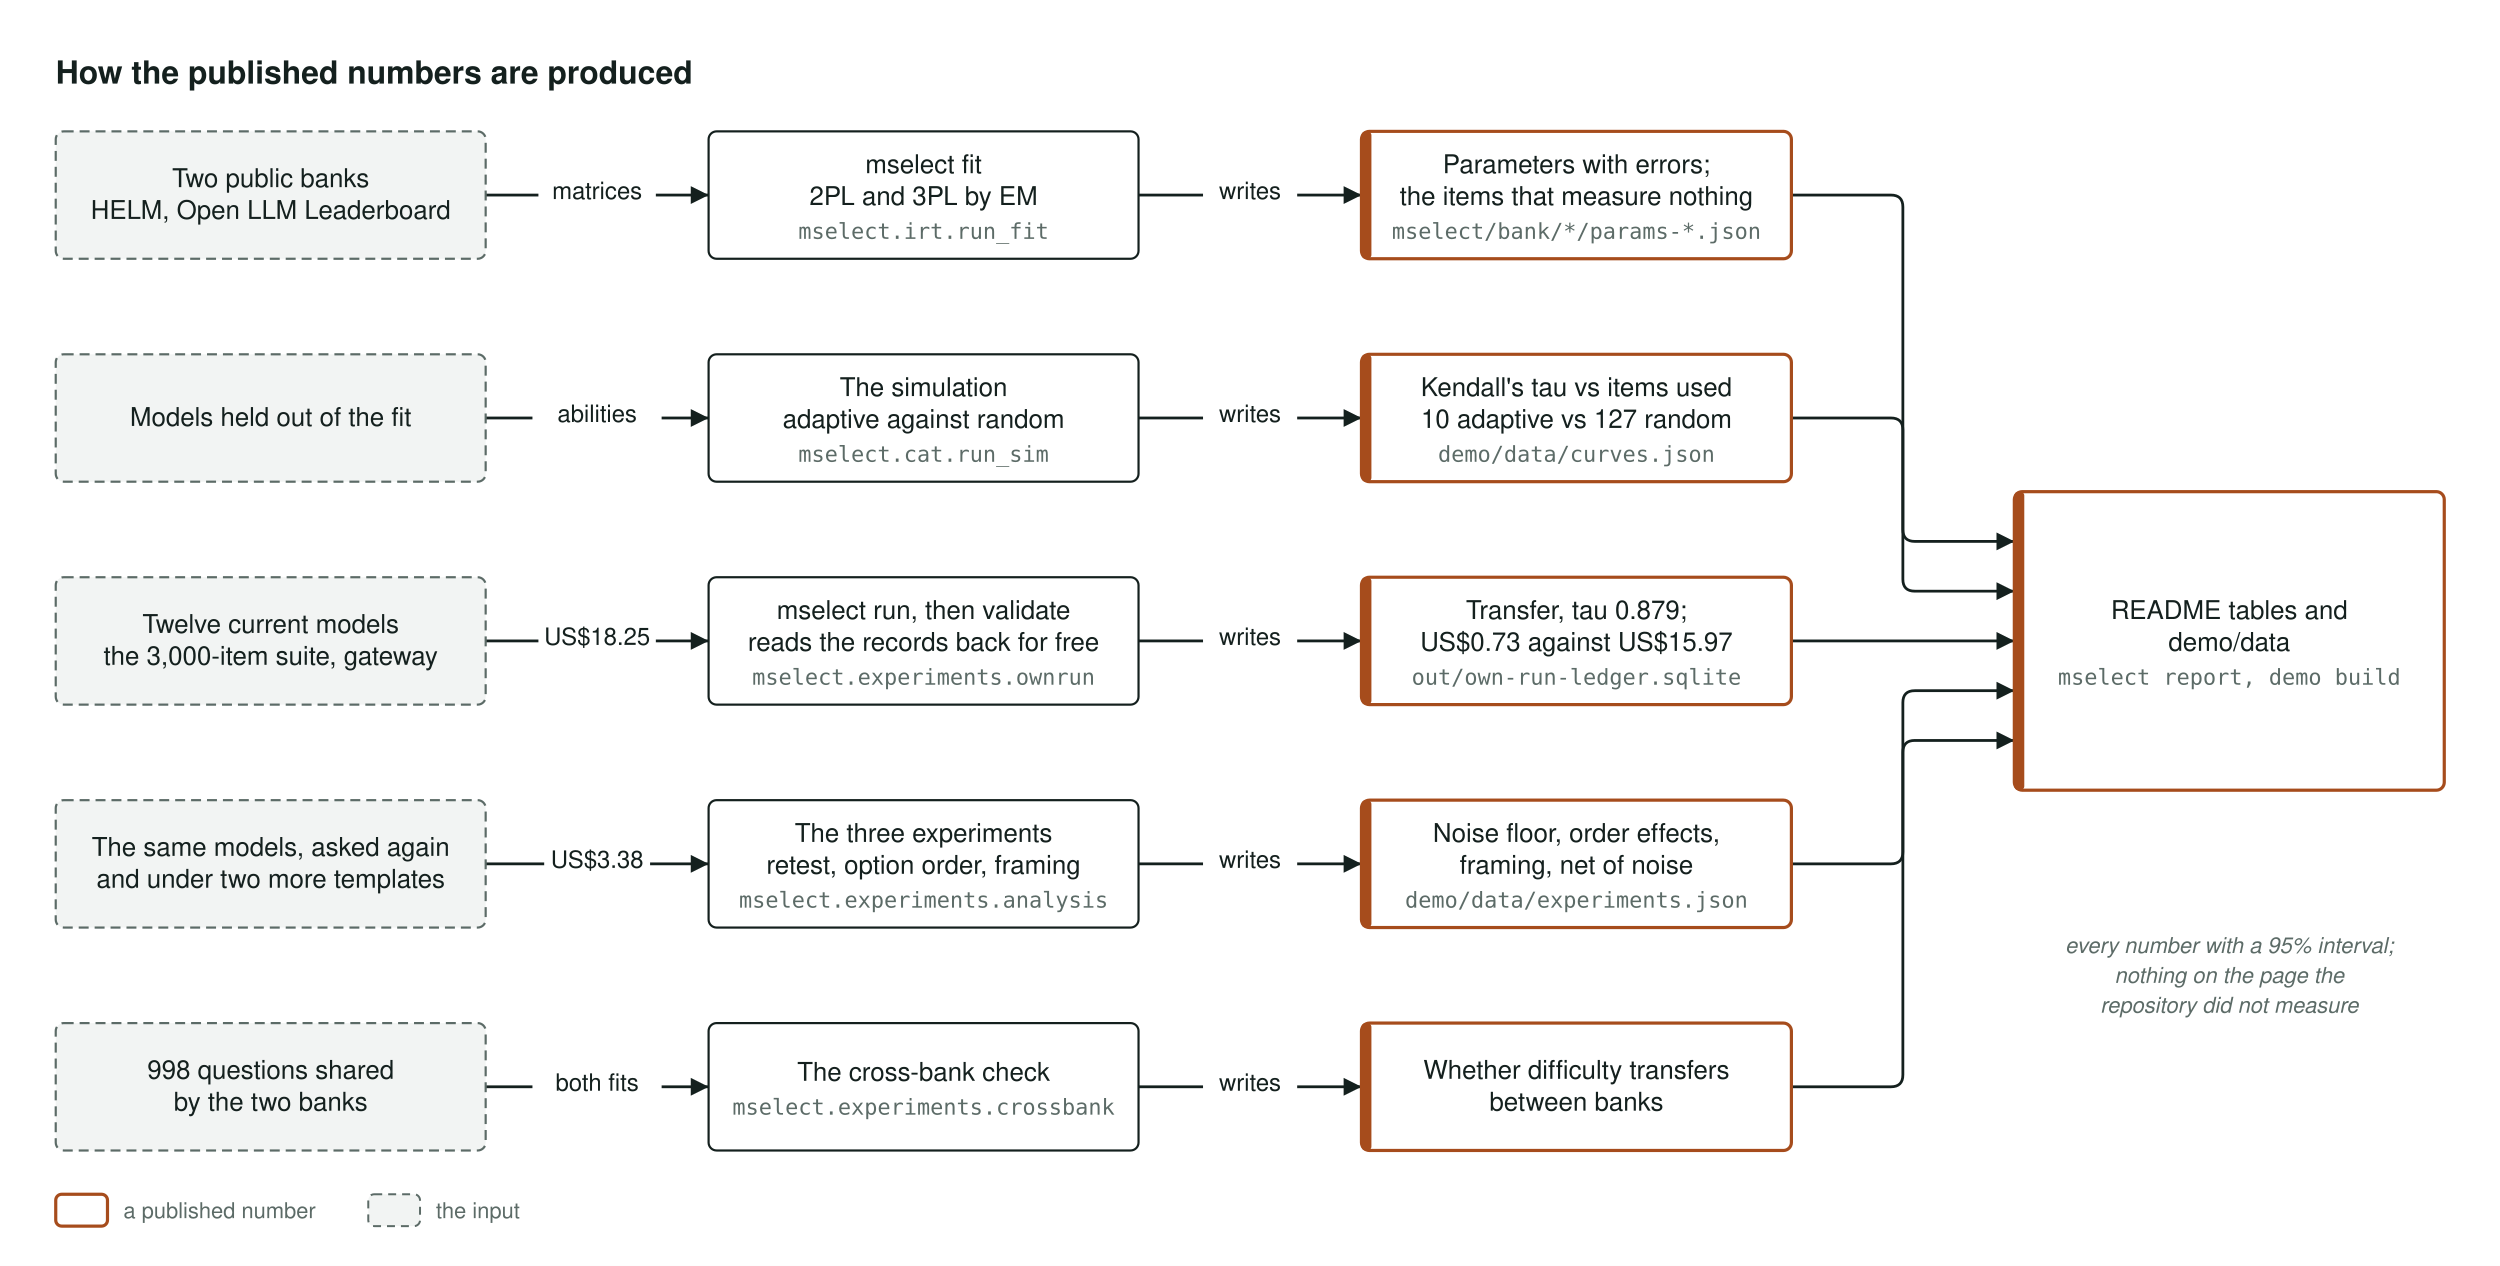
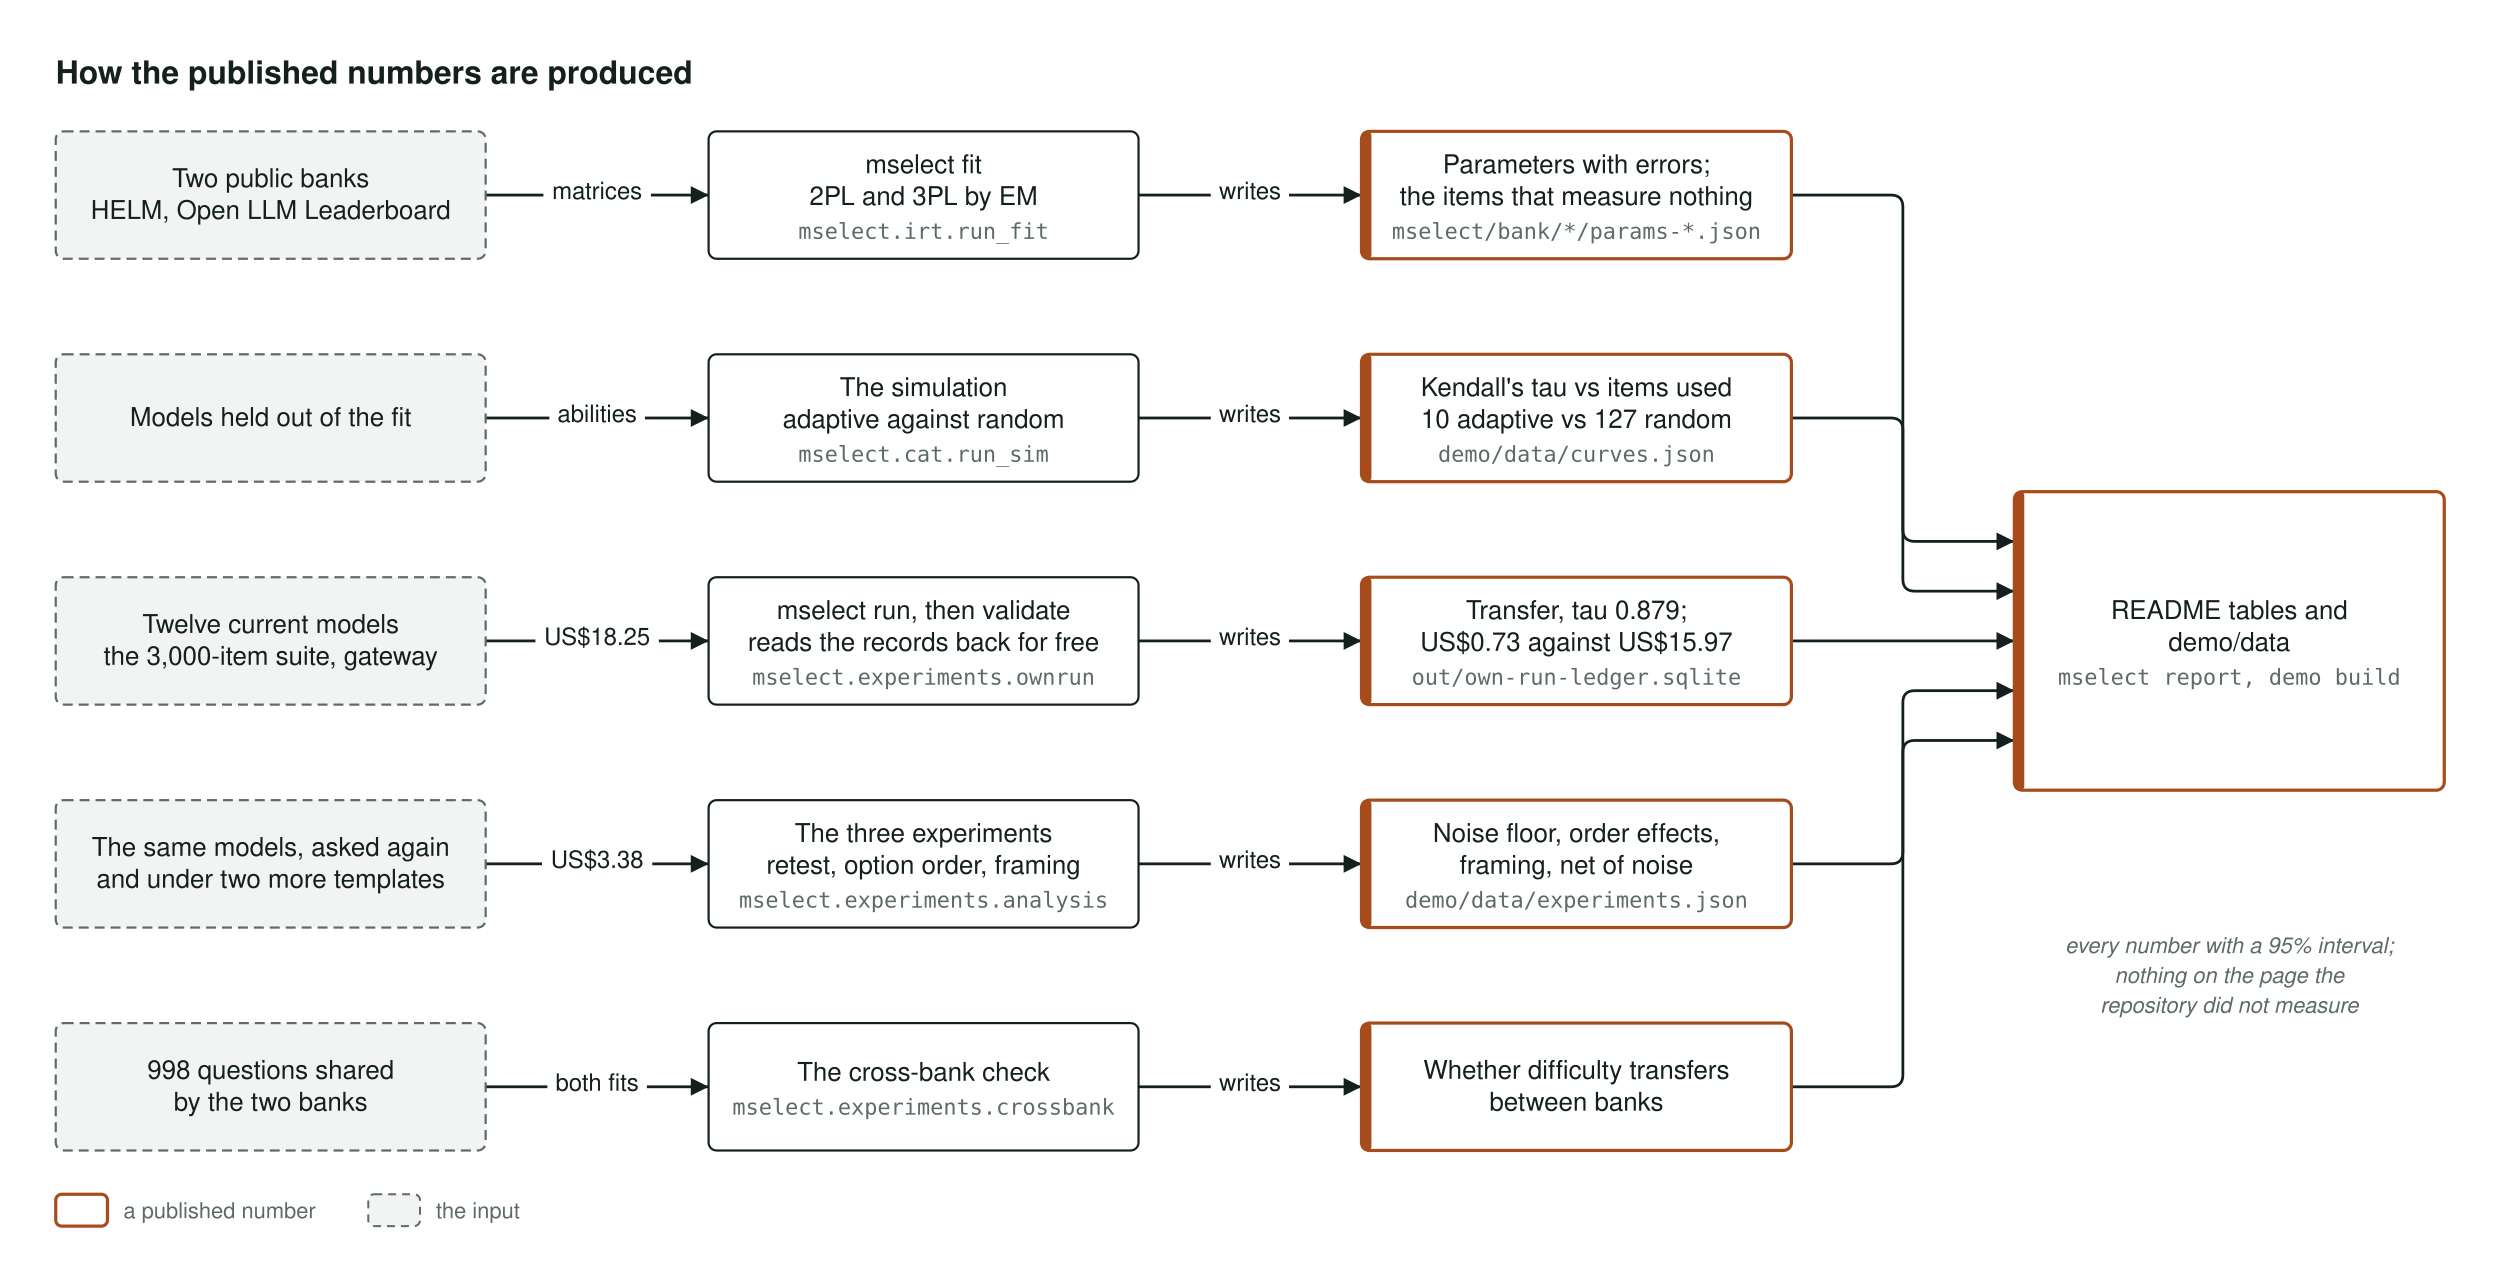
<svg xmlns="http://www.w3.org/2000/svg" width="1256" height="636" viewBox="0 0 1256 636" role="img" aria-label="Each number comes from a stated input through one command into a stored artefact; the report writes the README tables and the demo's data from the same artefacts, and every number carries a 95% interval." font-family="'Segoe UI', 'Helvetica Neue', Helvetica, Arial, sans-serif">
  <defs>
    <marker id="arrow" viewBox="0 0 10 10" refX="9" refY="5" markerWidth="8" markerHeight="8" orient="auto-start-reverse">
      <path d="M 1 1 L 9 5 L 1 9 z" fill="#14201E" />
    </marker>
    <marker id="arrow-accent" viewBox="0 0 10 10" refX="9" refY="5" markerWidth="8" markerHeight="8" orient="auto-start-reverse">
      <path d="M 1 1 L 9 5 L 1 9 z" fill="#0E6E60" />
    </marker>
    <marker id="arrow-signal" viewBox="0 0 10 10" refX="9" refY="5" markerWidth="8" markerHeight="8" orient="auto-start-reverse">
      <path d="M 1 1 L 9 5 L 1 9 z" fill="#A64C1C" />
    </marker>
    <marker id="arrow-muted" viewBox="0 0 10 10" refX="9" refY="5" markerWidth="8" markerHeight="8" orient="auto-start-reverse">
      <path d="M 1 1 L 9 5 L 1 9 z" fill="#5C6B67" />
    </marker>
  </defs>
  <rect width="1256" height="636" fill="#FFFFFF" />
  <text x="28" y="42" font-size="16" font-weight="700" fill="#14201E">How the published numbers are produced</text>
  <path d="M 244.0 98.0 L 356.0 98.0" fill="none" stroke="#14201E" stroke-width="1.4" marker-end="url(#arrow)" />
  <path d="M 572.0 98.0 L 684.0 98.0" fill="none" stroke="#14201E" stroke-width="1.4" marker-end="url(#arrow)" />
  <path d="M 244.0 210.0 L 356.0 210.0" fill="none" stroke="#14201E" stroke-width="1.4" marker-end="url(#arrow)" />
  <path d="M 572.0 210.0 L 684.0 210.0" fill="none" stroke="#14201E" stroke-width="1.4" marker-end="url(#arrow)" />
  <path d="M 244.0 322.0 L 356.0 322.0" fill="none" stroke="#14201E" stroke-width="1.4" marker-end="url(#arrow)" />
  <path d="M 572.0 322.0 L 684.0 322.0" fill="none" stroke="#14201E" stroke-width="1.4" marker-end="url(#arrow)" />
  <path d="M 244.0 434.0 L 356.0 434.0" fill="none" stroke="#14201E" stroke-width="1.4" marker-end="url(#arrow)" />
  <path d="M 572.0 434.0 L 684.0 434.0" fill="none" stroke="#14201E" stroke-width="1.4" marker-end="url(#arrow)" />
  <path d="M 244.0 546.0 L 356.0 546.0" fill="none" stroke="#14201E" stroke-width="1.4" marker-end="url(#arrow)" />
  <path d="M 572.0 546.0 L 684.0 546.0" fill="none" stroke="#14201E" stroke-width="1.4" marker-end="url(#arrow)" />
  <path d="M 900.0 98.0 L 950.0 98.0 Q 956.0 98.0 956.0 104.0 L 956.0 266.0 Q 956.0 272.0 962.0 272.0 L 1012.0 272.0" fill="none" stroke="#14201E" stroke-width="1.4" marker-end="url(#arrow)" />
  <path d="M 900.0 210.0 L 950.0 210.0 Q 956.0 210.0 956.0 216.0 L 956.0 291.0 Q 956.0 297.0 962.0 297.0 L 1012.0 297.0" fill="none" stroke="#14201E" stroke-width="1.4" marker-end="url(#arrow)" />
  <path d="M 900.0 322.0 L 1012.0 322.0" fill="none" stroke="#14201E" stroke-width="1.4" marker-end="url(#arrow)" />
  <path d="M 900.0 434.0 L 950.0 434.0 Q 956.0 434.0 956.0 428.0 L 956.0 353.0 Q 956.0 347.0 962.0 347.0 L 1012.0 347.0" fill="none" stroke="#14201E" stroke-width="1.4" marker-end="url(#arrow)" />
  <path d="M 900.0 546.0 L 950.0 546.0 Q 956.0 546.0 956.0 540.0 L 956.0 378.0 Q 956.0 372.0 962.0 372.0 L 1012.0 372.0" fill="none" stroke="#14201E" stroke-width="1.4" marker-end="url(#arrow)" />
  <rect x="28.0" y="66.0" width="216.0" height="64.0" rx="4" fill="#F2F4F3" stroke="#5C6B67" stroke-width="1.1" stroke-dasharray="5 3" />
  <text x="136.0" y="94.0" font-size="13" font-weight="500" text-anchor="middle" fill="#14201E">Two public banks</text>
  <text x="136.0" y="110.0" font-size="13" font-weight="500" text-anchor="middle" fill="#14201E">HELM, Open LLM Leaderboard</text>
  <rect x="356.0" y="66.0" width="216.0" height="64.0" rx="4" fill="#FFFFFF" stroke="#14201E" stroke-width="1.1" />
  <text x="464.0" y="87.0" font-size="13" font-weight="500" text-anchor="middle" fill="#14201E">mselect fit</text>
  <text x="464.0" y="103.0" font-size="13" font-weight="500" text-anchor="middle" fill="#14201E">2PL and 3PL by EM</text>
  <text x="464.0" y="120.0" font-size="11" font-family="Consolas, Menlo, 'DejaVu Sans Mono', monospace" text-anchor="middle" fill="#5C6B67">mselect.irt.run_fit</text>
  <rect x="684.0" y="66.0" width="216.0" height="64.0" rx="4" fill="#FFFFFF" stroke="#A64C1C" stroke-width="1.6" />
  <rect x="684.0" y="66.0" width="5" height="64.0" rx="2" fill="#A64C1C" />
  <text x="792.0" y="87.0" font-size="13" font-weight="500" text-anchor="middle" fill="#14201E">Parameters with errors;</text>
  <text x="792.0" y="103.0" font-size="13" font-weight="500" text-anchor="middle" fill="#14201E">the items that measure nothing</text>
  <text x="792.0" y="120.0" font-size="11" font-family="Consolas, Menlo, 'DejaVu Sans Mono', monospace" text-anchor="middle" fill="#5C6B67">mselect/bank/*/params-*.json</text>
  <rect x="28.0" y="178.0" width="216.0" height="64.0" rx="4" fill="#F2F4F3" stroke="#5C6B67" stroke-width="1.1" stroke-dasharray="5 3" />
  <text x="136.0" y="214.0" font-size="13" font-weight="500" text-anchor="middle" fill="#14201E">Models held out of the fit</text>
  <rect x="356.0" y="178.0" width="216.0" height="64.0" rx="4" fill="#FFFFFF" stroke="#14201E" stroke-width="1.1" />
  <text x="464.0" y="199.0" font-size="13" font-weight="500" text-anchor="middle" fill="#14201E">The simulation</text>
  <text x="464.0" y="215.0" font-size="13" font-weight="500" text-anchor="middle" fill="#14201E">adaptive against random</text>
  <text x="464.0" y="232.0" font-size="11" font-family="Consolas, Menlo, 'DejaVu Sans Mono', monospace" text-anchor="middle" fill="#5C6B67">mselect.cat.run_sim</text>
  <rect x="684.0" y="178.0" width="216.0" height="64.0" rx="4" fill="#FFFFFF" stroke="#A64C1C" stroke-width="1.6" />
  <rect x="684.0" y="178.0" width="5" height="64.0" rx="2" fill="#A64C1C" />
  <text x="792.0" y="199.0" font-size="13" font-weight="500" text-anchor="middle" fill="#14201E">Kendall's tau vs items used</text>
  <text x="792.0" y="215.0" font-size="13" font-weight="500" text-anchor="middle" fill="#14201E">10 adaptive vs 127 random</text>
  <text x="792.0" y="232.0" font-size="11" font-family="Consolas, Menlo, 'DejaVu Sans Mono', monospace" text-anchor="middle" fill="#5C6B67">demo/data/curves.json</text>
  <rect x="28.0" y="290.0" width="216.0" height="64.0" rx="4" fill="#F2F4F3" stroke="#5C6B67" stroke-width="1.1" stroke-dasharray="5 3" />
  <text x="136.0" y="318.0" font-size="13" font-weight="500" text-anchor="middle" fill="#14201E">Twelve current models</text>
  <text x="136.0" y="334.0" font-size="13" font-weight="500" text-anchor="middle" fill="#14201E">the 3,000-item suite, gateway</text>
  <rect x="356.0" y="290.0" width="216.0" height="64.0" rx="4" fill="#FFFFFF" stroke="#14201E" stroke-width="1.1" />
  <text x="464.0" y="311.0" font-size="13" font-weight="500" text-anchor="middle" fill="#14201E">mselect run, then validate</text>
  <text x="464.0" y="327.0" font-size="13" font-weight="500" text-anchor="middle" fill="#14201E">reads the records back for free</text>
  <text x="464.0" y="344.0" font-size="11" font-family="Consolas, Menlo, 'DejaVu Sans Mono', monospace" text-anchor="middle" fill="#5C6B67">mselect.experiments.ownrun</text>
  <rect x="684.0" y="290.0" width="216.0" height="64.0" rx="4" fill="#FFFFFF" stroke="#A64C1C" stroke-width="1.6" />
  <rect x="684.0" y="290.0" width="5" height="64.0" rx="2" fill="#A64C1C" />
  <text x="792.0" y="311.0" font-size="13" font-weight="500" text-anchor="middle" fill="#14201E">Transfer, tau 0.879;</text>
  <text x="792.0" y="327.0" font-size="13" font-weight="500" text-anchor="middle" fill="#14201E">US$0.73 against US$15.97</text>
  <text x="792.0" y="344.0" font-size="11" font-family="Consolas, Menlo, 'DejaVu Sans Mono', monospace" text-anchor="middle" fill="#5C6B67">out/own-run-ledger.sqlite</text>
  <rect x="28.0" y="402.0" width="216.0" height="64.0" rx="4" fill="#F2F4F3" stroke="#5C6B67" stroke-width="1.1" stroke-dasharray="5 3" />
  <text x="136.0" y="430.0" font-size="13" font-weight="500" text-anchor="middle" fill="#14201E">The same models, asked again</text>
  <text x="136.0" y="446.0" font-size="13" font-weight="500" text-anchor="middle" fill="#14201E">and under two more templates</text>
  <rect x="356.0" y="402.0" width="216.0" height="64.0" rx="4" fill="#FFFFFF" stroke="#14201E" stroke-width="1.1" />
  <text x="464.0" y="423.0" font-size="13" font-weight="500" text-anchor="middle" fill="#14201E">The three experiments</text>
  <text x="464.0" y="439.0" font-size="13" font-weight="500" text-anchor="middle" fill="#14201E">retest, option order, framing</text>
  <text x="464.0" y="456.0" font-size="11" font-family="Consolas, Menlo, 'DejaVu Sans Mono', monospace" text-anchor="middle" fill="#5C6B67">mselect.experiments.analysis</text>
  <rect x="684.0" y="402.0" width="216.0" height="64.0" rx="4" fill="#FFFFFF" stroke="#A64C1C" stroke-width="1.6" />
  <rect x="684.0" y="402.0" width="5" height="64.0" rx="2" fill="#A64C1C" />
  <text x="792.0" y="423.0" font-size="13" font-weight="500" text-anchor="middle" fill="#14201E">Noise floor, order effects,</text>
  <text x="792.0" y="439.0" font-size="13" font-weight="500" text-anchor="middle" fill="#14201E">framing, net of noise</text>
  <text x="792.0" y="456.0" font-size="11" font-family="Consolas, Menlo, 'DejaVu Sans Mono', monospace" text-anchor="middle" fill="#5C6B67">demo/data/experiments.json</text>
  <rect x="28.0" y="514.0" width="216.0" height="64.0" rx="4" fill="#F2F4F3" stroke="#5C6B67" stroke-width="1.1" stroke-dasharray="5 3" />
  <text x="136.0" y="542.0" font-size="13" font-weight="500" text-anchor="middle" fill="#14201E">998 questions shared</text>
  <text x="136.0" y="558.0" font-size="13" font-weight="500" text-anchor="middle" fill="#14201E">by the two banks</text>
  <rect x="356.0" y="514.0" width="216.0" height="64.0" rx="4" fill="#FFFFFF" stroke="#14201E" stroke-width="1.1" />
  <text x="464.0" y="543.0" font-size="13" font-weight="500" text-anchor="middle" fill="#14201E">The cross-bank check</text>
  <text x="464.0" y="560.0" font-size="11" font-family="Consolas, Menlo, 'DejaVu Sans Mono', monospace" text-anchor="middle" fill="#5C6B67">mselect.experiments.crossbank</text>
  <rect x="684.0" y="514.0" width="216.0" height="64.0" rx="4" fill="#FFFFFF" stroke="#A64C1C" stroke-width="1.6" />
  <rect x="684.0" y="514.0" width="5" height="64.0" rx="2" fill="#A64C1C" />
  <text x="792.0" y="542.0" font-size="13" font-weight="500" text-anchor="middle" fill="#14201E">Whether difficulty transfers</text>
  <text x="792.0" y="558.0" font-size="13" font-weight="500" text-anchor="middle" fill="#14201E">between banks</text>
  <rect x="1012.0" y="247.0" width="216.0" height="150.0" rx="4" fill="#FFFFFF" stroke="#A64C1C" stroke-width="1.6" />
  <rect x="1012.0" y="247.0" width="5" height="150.0" rx="2" fill="#A64C1C" />
  <text x="1120.0" y="311.0" font-size="13" font-weight="500" text-anchor="middle" fill="#14201E">README tables and</text>
  <text x="1120.0" y="327.0" font-size="13" font-weight="500" text-anchor="middle" fill="#14201E">demo/data</text>
  <text x="1120.0" y="344.0" font-size="11" font-family="Consolas, Menlo, 'DejaVu Sans Mono', monospace" text-anchor="middle" fill="#5C6B67">mselect report, demo build</text>
-   <rect x="270.5" y="88.0" width="59.0" height="20.0" rx="3" fill="#FFFFFF" />
+   <rect x="273.0" y="88.0" width="54.0" height="20.0" rx="3" fill="#FFFFFF" />
  <text x="300.0" y="100.0" font-size="12" text-anchor="middle" fill="#14201E">matrices</text>
-   <rect x="604.4" y="88.0" width="47.3" height="20.0" rx="3" fill="#FFFFFF" />
+   <rect x="608.3" y="88.0" width="39.3" height="20.0" rx="3" fill="#FFFFFF" />
  <text x="628.0" y="100.0" font-size="12" text-anchor="middle" fill="#14201E">writes</text>
-   <rect x="267.5" y="200.0" width="64.9" height="20.0" rx="3" fill="#FFFFFF" />
+   <rect x="276.0" y="200.0" width="48.0" height="20.0" rx="3" fill="#FFFFFF" />
  <text x="300.0" y="212.0" font-size="12" text-anchor="middle" fill="#14201E">abilities</text>
-   <rect x="604.4" y="200.0" width="47.3" height="20.0" rx="3" fill="#FFFFFF" />
+   <rect x="608.3" y="200.0" width="39.3" height="20.0" rx="3" fill="#FFFFFF" />
  <text x="628.0" y="212.0" font-size="12" text-anchor="middle" fill="#14201E">writes</text>
-   <rect x="270.5" y="312.0" width="59.0" height="20.0" rx="3" fill="#FFFFFF" />
+   <rect x="269.0" y="312.0" width="62.0" height="20.0" rx="3" fill="#FFFFFF" />
  <text x="300.0" y="324.0" font-size="12" text-anchor="middle" fill="#14201E">US$18.25</text>
-   <rect x="604.4" y="312.0" width="47.3" height="20.0" rx="3" fill="#FFFFFF" />
+   <rect x="608.3" y="312.0" width="39.3" height="20.0" rx="3" fill="#FFFFFF" />
  <text x="628.0" y="324.0" font-size="12" text-anchor="middle" fill="#14201E">writes</text>
-   <rect x="273.4" y="424.0" width="53.2" height="20.0" rx="3" fill="#FFFFFF" />
+   <rect x="272.3" y="424.0" width="55.4" height="20.0" rx="3" fill="#FFFFFF" />
  <text x="300.0" y="436.0" font-size="12" text-anchor="middle" fill="#14201E">US$3.38</text>
-   <rect x="604.4" y="424.0" width="47.3" height="20.0" rx="3" fill="#FFFFFF" />
+   <rect x="608.3" y="424.0" width="39.3" height="20.0" rx="3" fill="#FFFFFF" />
  <text x="628.0" y="436.0" font-size="12" text-anchor="middle" fill="#14201E">writes</text>
-   <rect x="267.5" y="536.0" width="64.9" height="20.0" rx="3" fill="#FFFFFF" />
+   <rect x="275.0" y="536.0" width="50.0" height="20.0" rx="3" fill="#FFFFFF" />
  <text x="300.0" y="548.0" font-size="12" text-anchor="middle" fill="#14201E">both fits</text>
-   <rect x="604.4" y="536.0" width="47.3" height="20.0" rx="3" fill="#FFFFFF" />
+   <rect x="608.3" y="536.0" width="39.3" height="20.0" rx="3" fill="#FFFFFF" />
  <text x="628.0" y="548.0" font-size="12" text-anchor="middle" fill="#14201E">writes</text>
  <text x="1120.0" y="478.8" font-size="11" text-anchor="middle" fill="#5C6B67" font-style="italic">every number with a 95% interval;</text>
  <text x="1120.0" y="493.8" font-size="11" text-anchor="middle" fill="#5C6B67" font-style="italic">nothing on the page the</text>
  <text x="1120.0" y="508.8" font-size="11" text-anchor="middle" fill="#5C6B67" font-style="italic">repository did not measure</text>
  <rect x="28" y="600" width="26" height="16" rx="3" fill="#FFFFFF" stroke="#A64C1C" stroke-width="1.6" />
  <text x="62" y="612" font-size="11" fill="#5C6B67">a published number</text>
  <rect x="185.02" y="600" width="26" height="16" rx="3" fill="#F2F4F3" stroke="#5C6B67" stroke-dasharray="4 3" />
  <text x="219.02" y="612" font-size="11" fill="#5C6B67">the input</text>
</svg>
